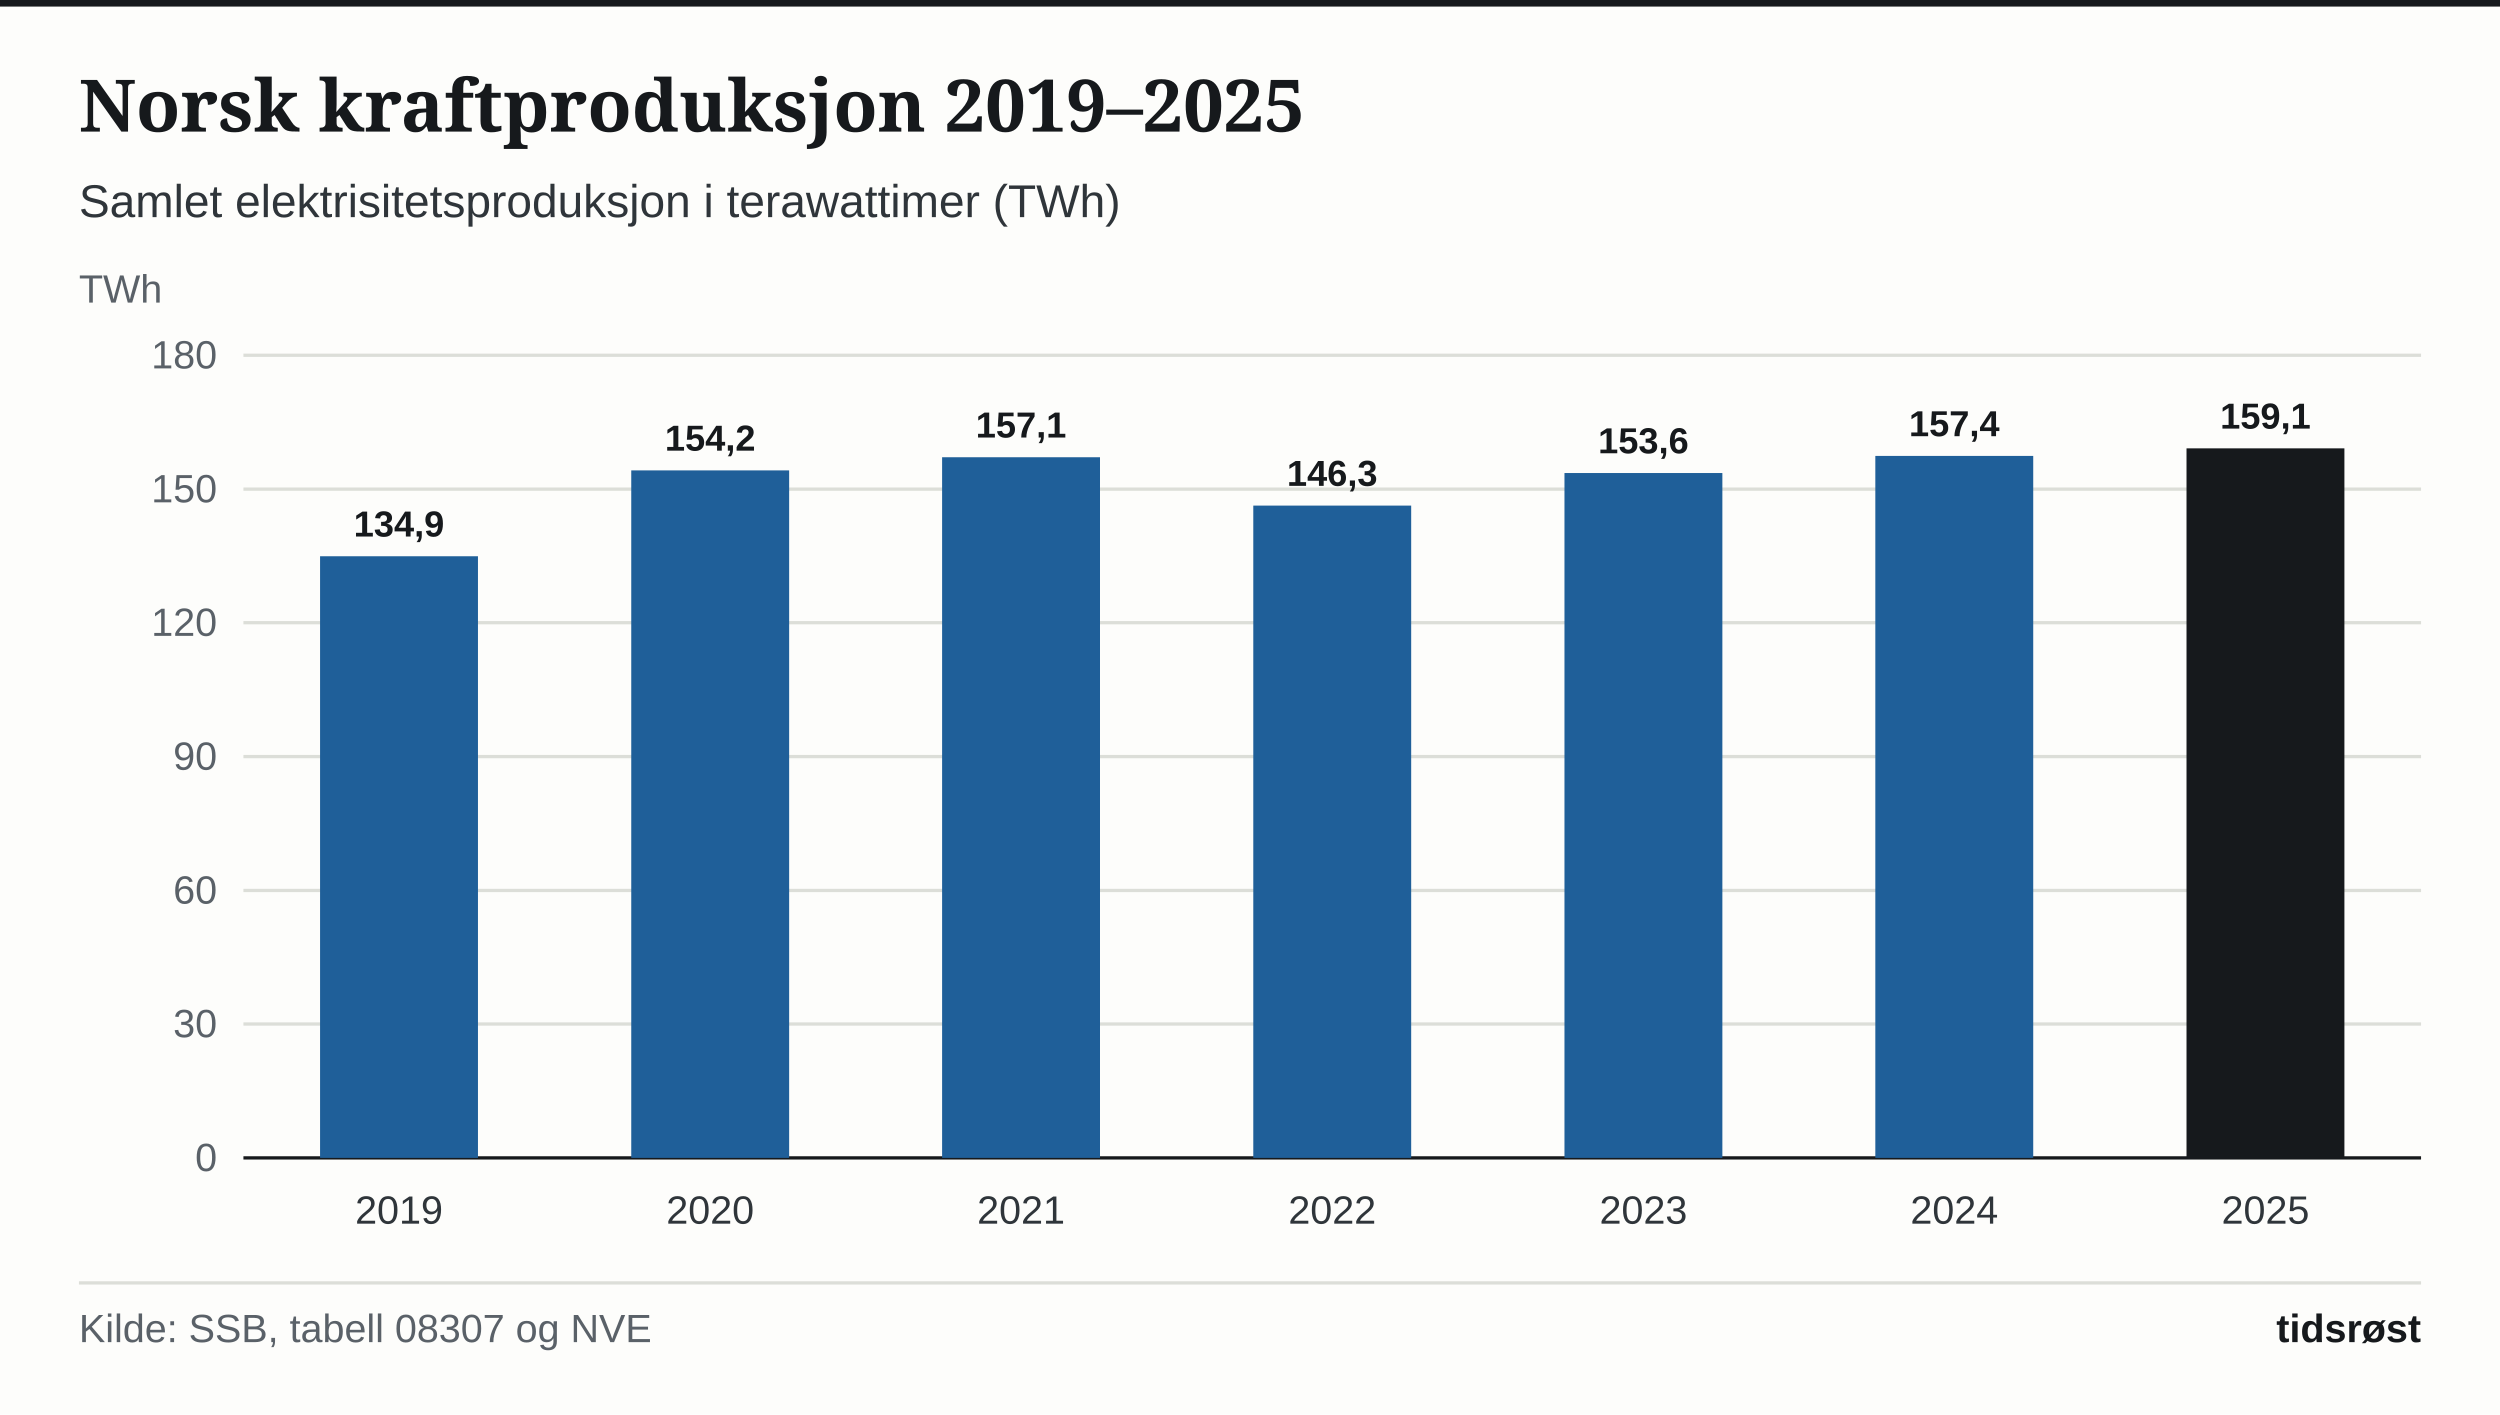
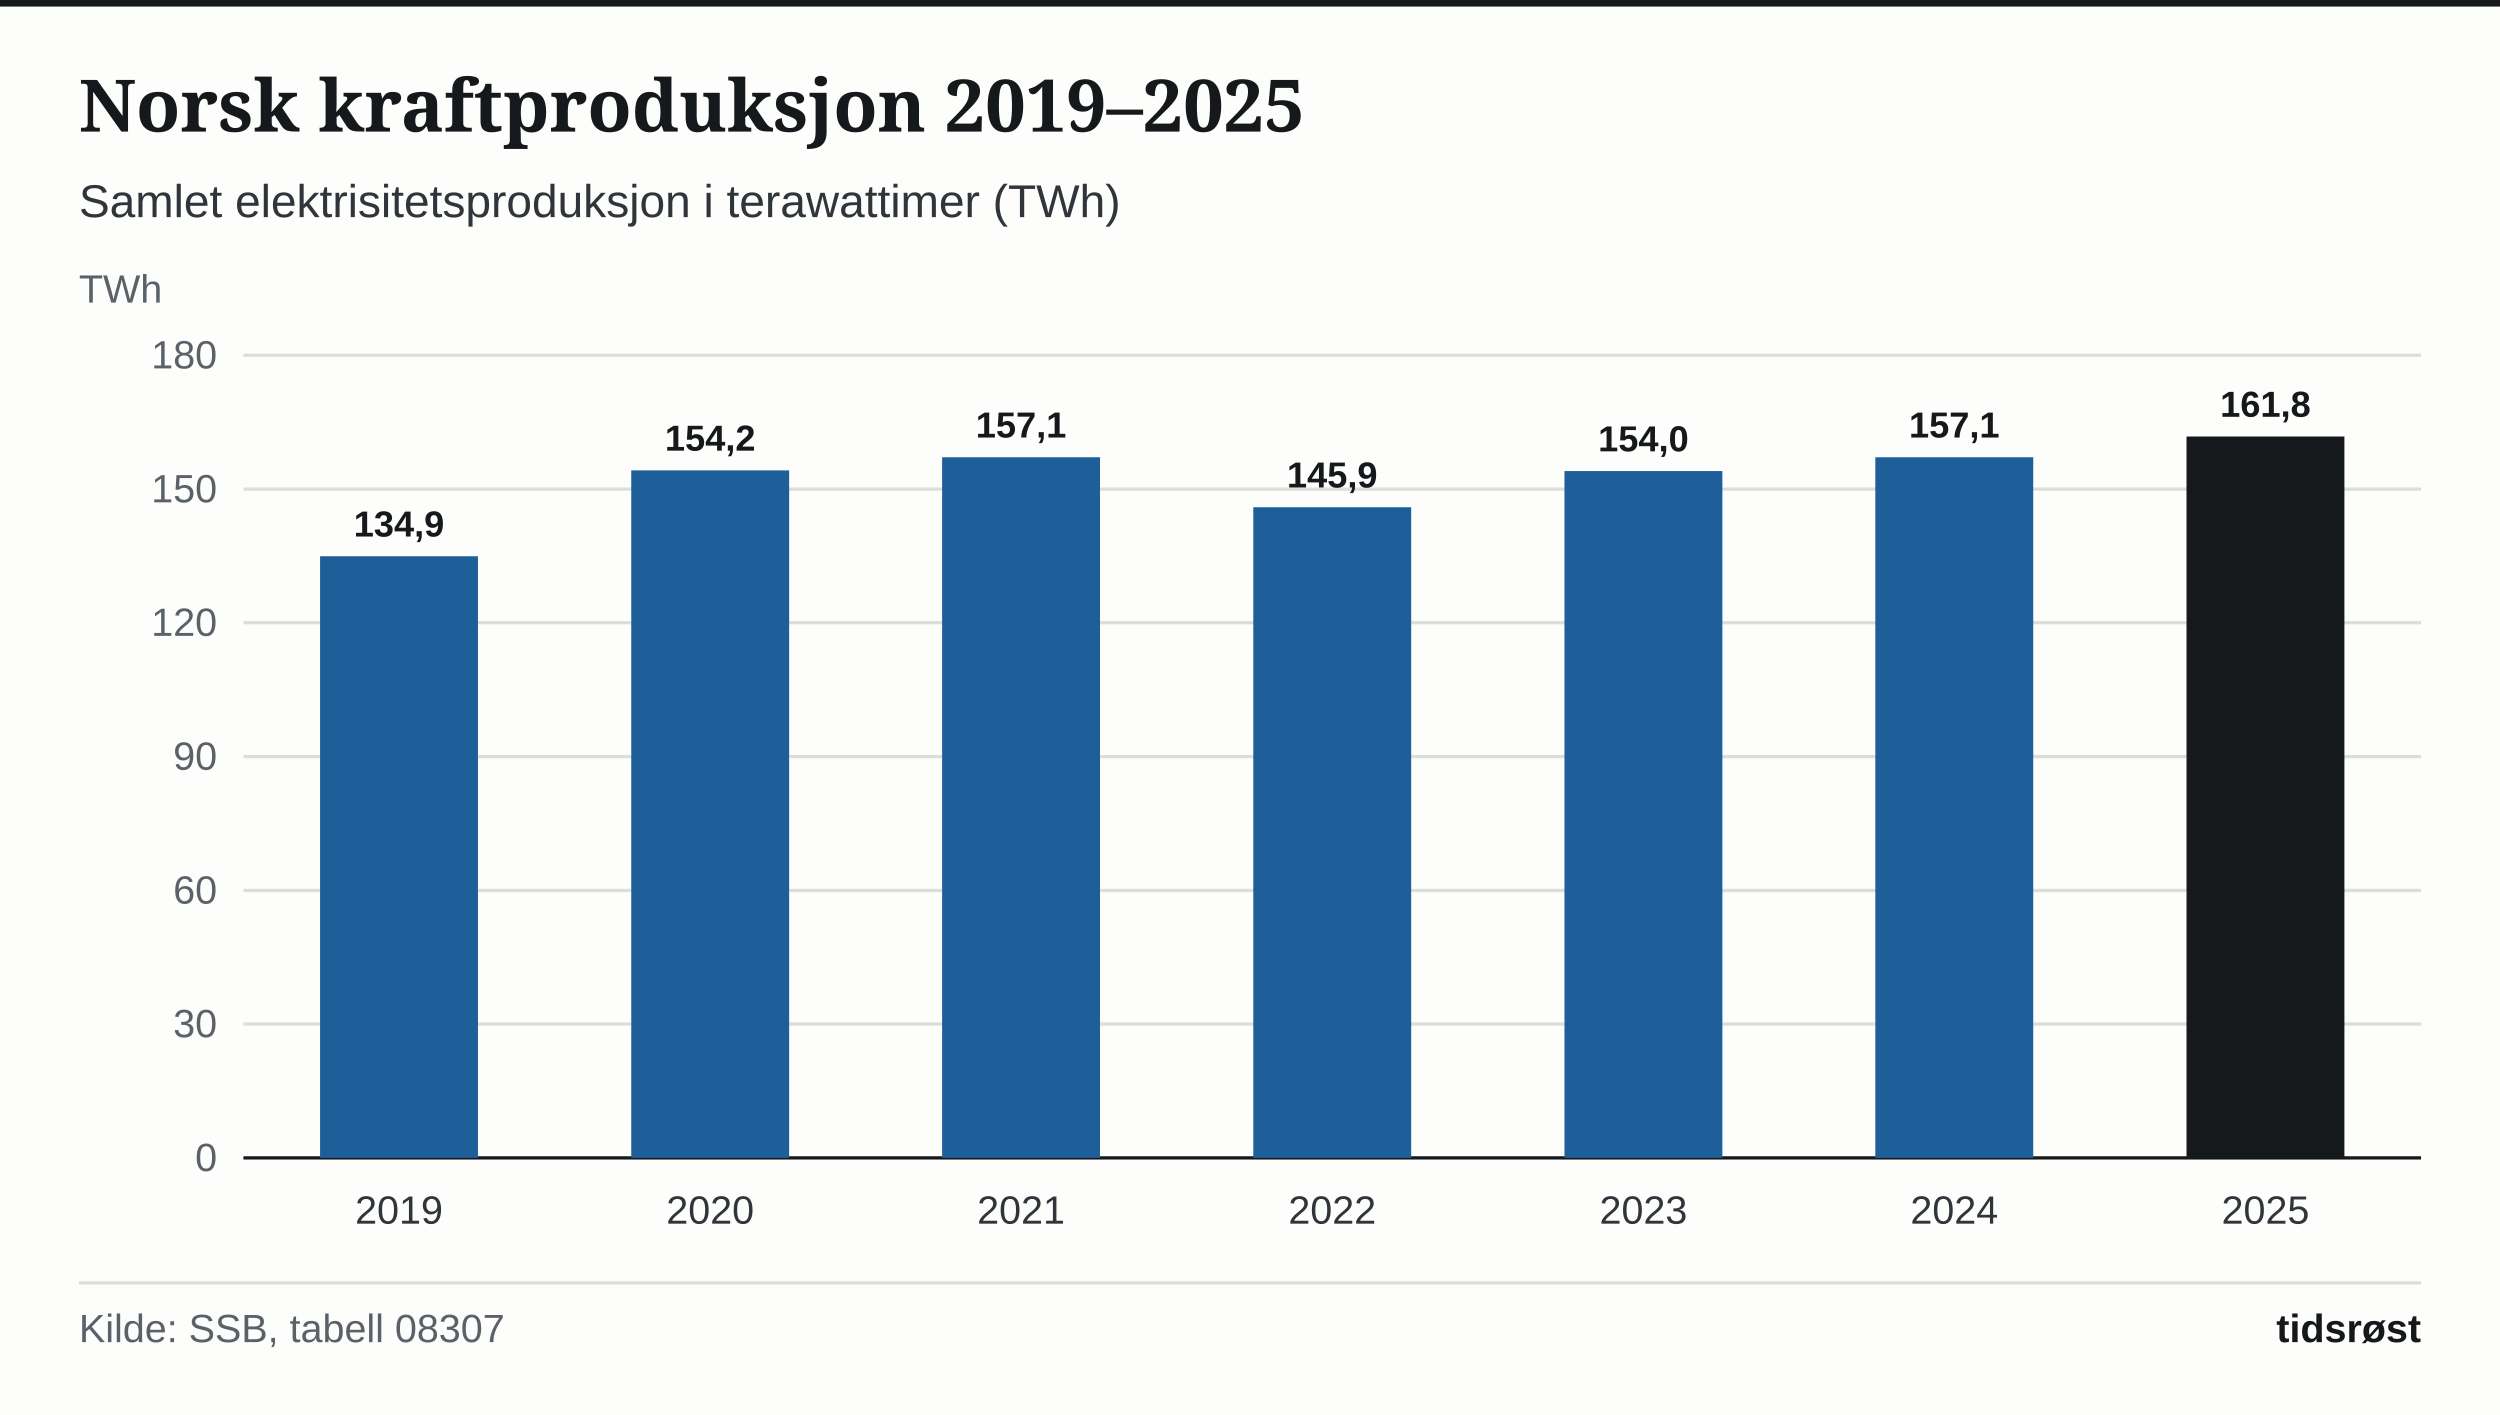
<svg xmlns="http://www.w3.org/2000/svg" viewBox="0 0 760 430" width="760" height="430" role="img" aria-label="Norsk kraftproduksjon 2019–2025">
  <rect width="760" height="430" fill="#fdfdfb" />
  <rect x="0" y="0" width="760" height="2" fill="#16191c" />
  <text x="24" y="40" font-family="'Source Serif 4', Georgia, serif" font-size="22" font-weight="650" fill="#16191c">Norsk kraftproduksjon 2019–2025</text>
  <text x="24" y="66" font-family="Archivo, 'Helvetica Neue', Arial, sans-serif" font-size="14" fill="#2f353a">Samlet elektrisitetsproduksjon i terawattimer (TWh)</text>
  <text x="24" y="92" font-family="Archivo, 'Helvetica Neue', Arial, sans-serif" font-size="12" fill="#5a6168">TWh</text>
  <line x1="74" x2="736" y1="352.0" y2="352.0" stroke="#16191c" stroke-width="1" />
  <text x="66" y="356.0" text-anchor="end" font-family="Archivo, 'Helvetica Neue', Arial, sans-serif" font-size="12" fill="#5a6168">0</text>
  <line x1="74" x2="736" y1="311.3" y2="311.3" stroke="#dcded8" stroke-width="1" />
  <text x="66" y="315.3" text-anchor="end" font-family="Archivo, 'Helvetica Neue', Arial, sans-serif" font-size="12" fill="#5a6168">30</text>
  <line x1="74" x2="736" y1="270.7" y2="270.7" stroke="#dcded8" stroke-width="1" />
  <text x="66" y="274.7" text-anchor="end" font-family="Archivo, 'Helvetica Neue', Arial, sans-serif" font-size="12" fill="#5a6168">60</text>
  <line x1="74" x2="736" y1="230.0" y2="230.0" stroke="#dcded8" stroke-width="1" />
  <text x="66" y="234.0" text-anchor="end" font-family="Archivo, 'Helvetica Neue', Arial, sans-serif" font-size="12" fill="#5a6168">90</text>
  <line x1="74" x2="736" y1="189.3" y2="189.3" stroke="#dcded8" stroke-width="1" />
  <text x="66" y="193.3" text-anchor="end" font-family="Archivo, 'Helvetica Neue', Arial, sans-serif" font-size="12" fill="#5a6168">120</text>
  <line x1="74" x2="736" y1="148.7" y2="148.7" stroke="#dcded8" stroke-width="1" />
  <text x="66" y="152.7" text-anchor="end" font-family="Archivo, 'Helvetica Neue', Arial, sans-serif" font-size="12" fill="#5a6168">150</text>
  <line x1="74" x2="736" y1="108.0" y2="108.0" stroke="#dcded8" stroke-width="1" />
  <text x="66" y="112.0" text-anchor="end" font-family="Archivo, 'Helvetica Neue', Arial, sans-serif" font-size="12" fill="#5a6168">180</text>
  <rect x="97.3" y="169.1" width="48.0" height="182.9" fill="#1f5f99" />
  <text x="121.3" y="163.1" text-anchor="middle" font-family="Archivo, 'Helvetica Neue', Arial, sans-serif" font-size="11" font-weight="600" fill="#16191c">134,9</text>
  <text x="121.3" y="372" text-anchor="middle" font-family="Archivo, 'Helvetica Neue', Arial, sans-serif" font-size="12" fill="#2f353a">2019</text>
  <rect x="191.9" y="143.0" width="48.0" height="209.0" fill="#1f5f99" />
  <text x="215.9" y="137.0" text-anchor="middle" font-family="Archivo, 'Helvetica Neue', Arial, sans-serif" font-size="11" font-weight="600" fill="#16191c">154,2</text>
  <text x="215.9" y="372" text-anchor="middle" font-family="Archivo, 'Helvetica Neue', Arial, sans-serif" font-size="12" fill="#2f353a">2020</text>
  <rect x="286.4" y="139.0" width="48.0" height="213.0" fill="#1f5f99" />
  <text x="310.4" y="133.0" text-anchor="middle" font-family="Archivo, 'Helvetica Neue', Arial, sans-serif" font-size="11" font-weight="600" fill="#16191c">157,1</text>
  <text x="310.4" y="372" text-anchor="middle" font-family="Archivo, 'Helvetica Neue', Arial, sans-serif" font-size="12" fill="#2f353a">2021</text>
-   <rect x="381.0" y="153.7" width="48.0" height="198.3" fill="#1f5f99" />
-   <text x="405.0" y="147.7" text-anchor="middle" font-family="Archivo, 'Helvetica Neue', Arial, sans-serif" font-size="11" font-weight="600" fill="#16191c">146,3</text>
+   <rect x="381.0" y="154.2" width="48.0" height="197.8" fill="#1f5f99" />
+   <text x="405.0" y="148.2" text-anchor="middle" font-family="Archivo, 'Helvetica Neue', Arial, sans-serif" font-size="11" font-weight="600" fill="#16191c">145,9</text>
  <text x="405.0" y="372" text-anchor="middle" font-family="Archivo, 'Helvetica Neue', Arial, sans-serif" font-size="12" fill="#2f353a">2022</text>
-   <rect x="475.6" y="143.8" width="48.0" height="208.2" fill="#1f5f99" />
-   <text x="499.6" y="137.8" text-anchor="middle" font-family="Archivo, 'Helvetica Neue', Arial, sans-serif" font-size="11" font-weight="600" fill="#16191c">153,6</text>
+   <rect x="475.6" y="143.2" width="48.0" height="208.8" fill="#1f5f99" />
+   <text x="499.6" y="137.2" text-anchor="middle" font-family="Archivo, 'Helvetica Neue', Arial, sans-serif" font-size="11" font-weight="600" fill="#16191c">154,0</text>
  <text x="499.6" y="372" text-anchor="middle" font-family="Archivo, 'Helvetica Neue', Arial, sans-serif" font-size="12" fill="#2f353a">2023</text>
-   <rect x="570.1" y="138.6" width="48.0" height="213.4" fill="#1f5f99" />
-   <text x="594.1" y="132.6" text-anchor="middle" font-family="Archivo, 'Helvetica Neue', Arial, sans-serif" font-size="11" font-weight="600" fill="#16191c">157,4</text>
+   <rect x="570.1" y="139.0" width="48.0" height="213.0" fill="#1f5f99" />
+   <text x="594.1" y="133.0" text-anchor="middle" font-family="Archivo, 'Helvetica Neue', Arial, sans-serif" font-size="11" font-weight="600" fill="#16191c">157,1</text>
  <text x="594.1" y="372" text-anchor="middle" font-family="Archivo, 'Helvetica Neue', Arial, sans-serif" font-size="12" fill="#2f353a">2024</text>
-   <rect x="664.7" y="136.3" width="48.0" height="215.7" fill="#16191c" />
-   <text x="688.7" y="130.3" text-anchor="middle" font-family="Archivo, 'Helvetica Neue', Arial, sans-serif" font-size="11" font-weight="600" fill="#16191c">159,1</text>
+   <rect x="664.7" y="132.7" width="48.0" height="219.3" fill="#16191c" />
+   <text x="688.7" y="126.7" text-anchor="middle" font-family="Archivo, 'Helvetica Neue', Arial, sans-serif" font-size="11" font-weight="600" fill="#16191c">161,8</text>
  <text x="688.7" y="372" text-anchor="middle" font-family="Archivo, 'Helvetica Neue', Arial, sans-serif" font-size="12" fill="#2f353a">2025</text>
  <line x1="24" x2="736" y1="390" y2="390" stroke="#dcded8" stroke-width="1" />
-   <text x="24" y="408" font-family="Archivo, 'Helvetica Neue', Arial, sans-serif" font-size="12" fill="#5a6168">Kilde: SSB, tabell 08307 og NVE</text>
+   <text x="24" y="408" font-family="Archivo, 'Helvetica Neue', Arial, sans-serif" font-size="12" fill="#5a6168">Kilde: SSB, tabell 08307</text>
  <text x="736" y="408" text-anchor="end" font-family="Archivo, 'Helvetica Neue', Arial, sans-serif" font-size="12" font-weight="700" fill="#16191c">tidsrøst</text>
</svg>
